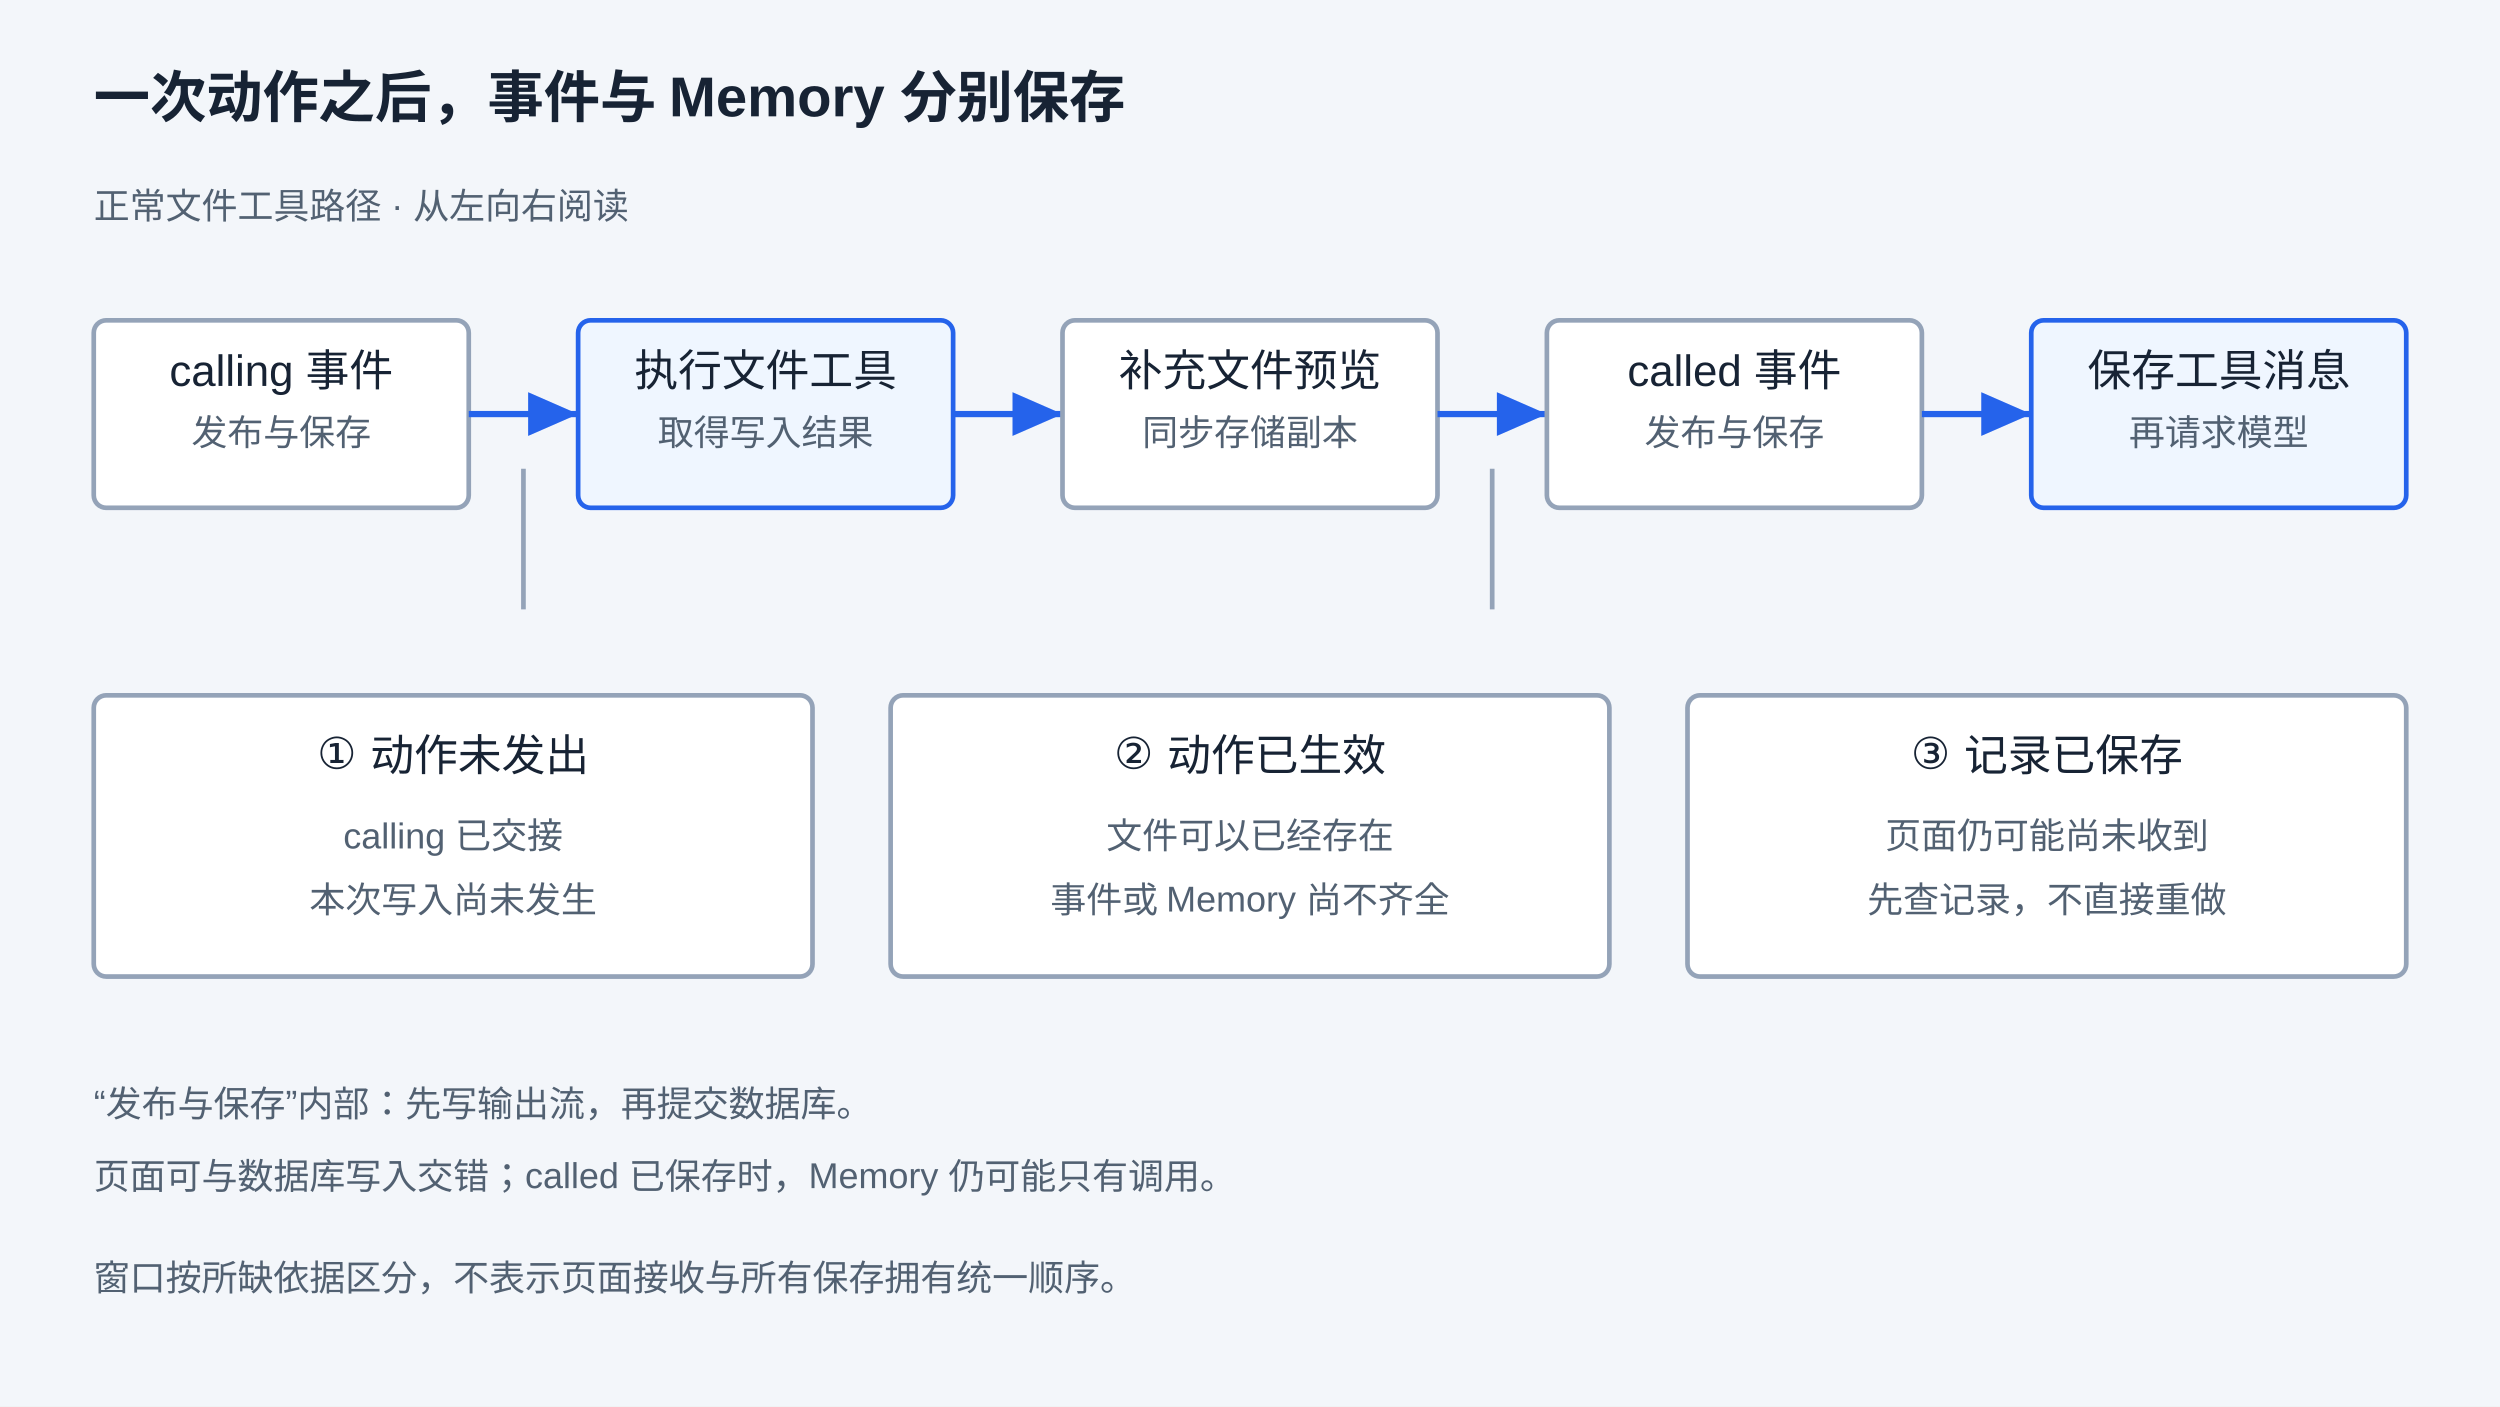
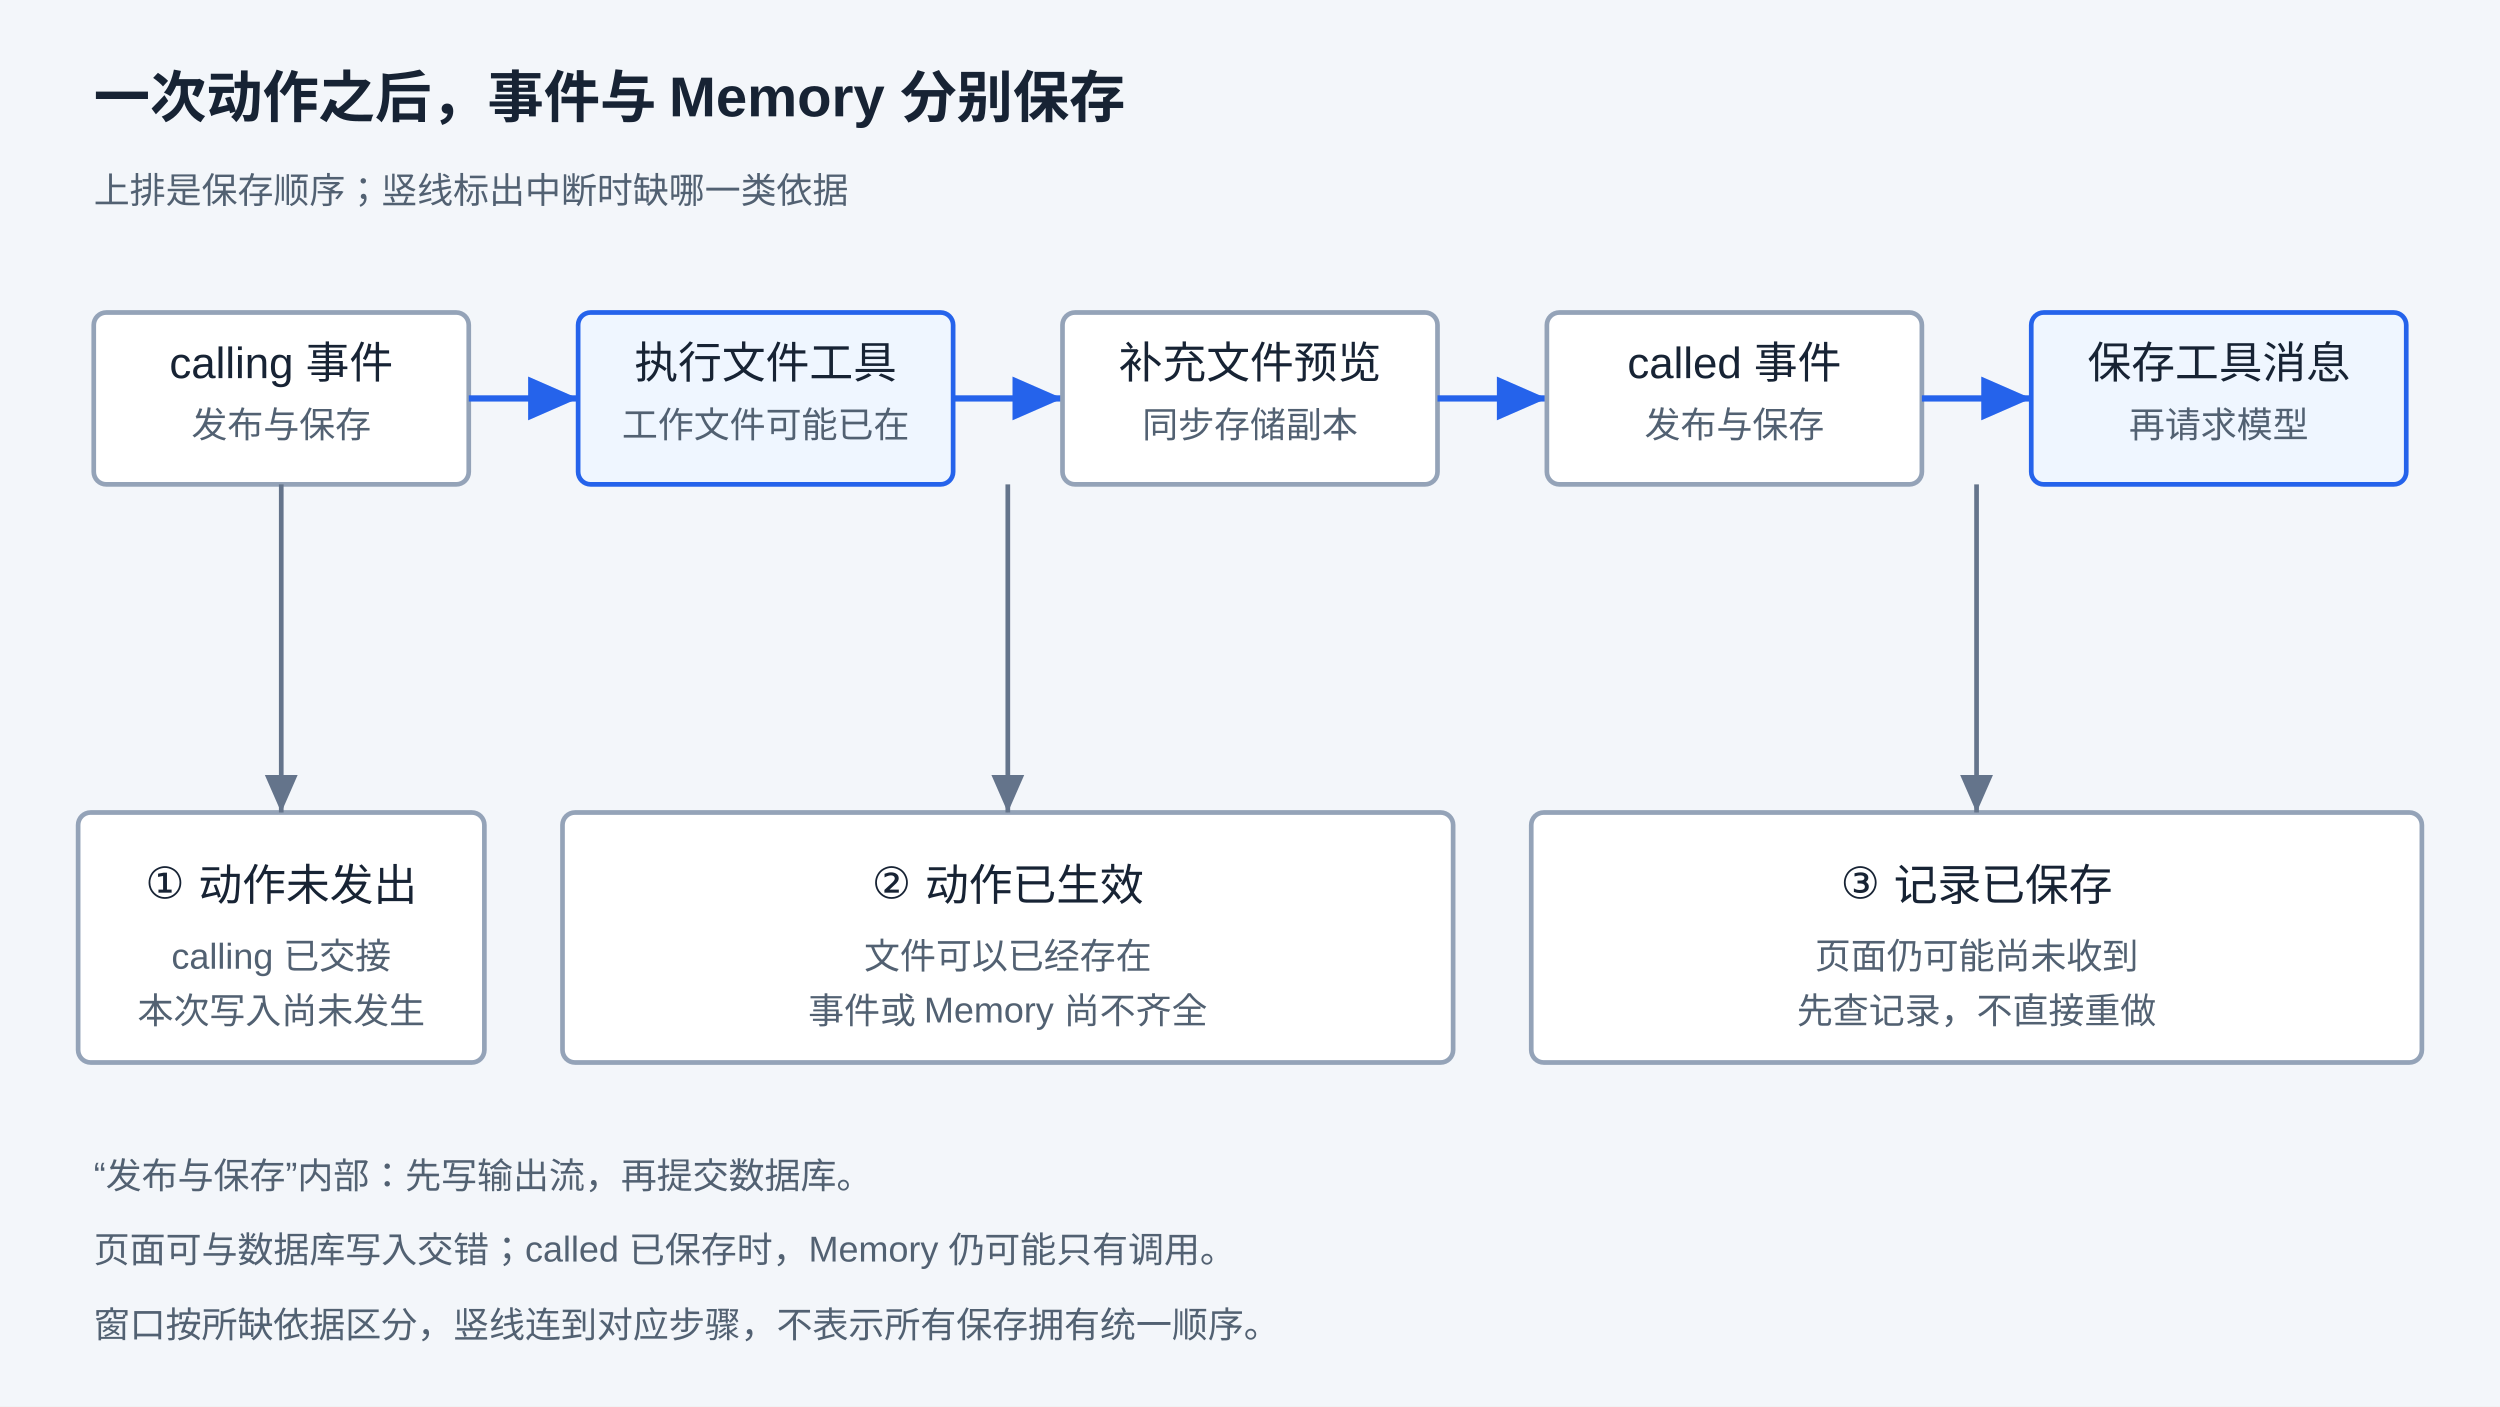
<svg xmlns="http://www.w3.org/2000/svg" width="1600" height="900" viewBox="0 0 1600 900">
  <style>text{font-family:Arial,"PingFang SC",sans-serif;fill:#172334;font-size:28px}.small{font-size:23px;fill:#526172}.title{font-size:36px;font-weight:600}</style>
  <defs>
    <marker id="arrow" markerWidth="8" markerHeight="7" refX="8" refY="3.5" orient="auto">
      <path d="M0 0 L8 3.5 L0 7Z" fill="#2563eb" />
    </marker>
+     <marker id="arrow-gray" markerWidth="8" markerHeight="7" refX="8" refY="3.5" orient="auto">
+       <path d="M0 0 L8 3.5 L0 7Z" fill="#64748b" />
+     </marker>
  </defs>
  <rect data-graph-role="background" width="1600" height="900" fill="#f3f6fa" />
  <text x="60" y="75" class="title">一次动作之后，事件与 Memory 分别保存</text>
-   <text x="60" y="140" text-anchor="start" class="small">正常文件工具路径 · 从左向右阅读</text>
-   <rect x="60" y="205" width="240" height="120" rx="8" fill="#ffffff" stroke="#94a3b8" stroke-width="3" />
-   <text x="180.0" y="247" text-anchor="middle" class="">calling 事件</text>
-   <text x="180.0" y="285" text-anchor="middle" class="small">发布与保存</text>
-   <path d="M300 265 H370" fill="none" stroke="#2563eb" stroke-width="4" marker-end="url(#arrow)" />
-   <rect x="370" y="205" width="240" height="120" rx="8" fill="#eff6ff" stroke="#2563eb" stroke-width="3" />
-   <text x="490.0" y="247" text-anchor="middle" class="">执行文件工具</text>
-   <text x="490.0" y="285" text-anchor="middle" class="small">取得写入结果</text>
-   <path d="M610 265 H680" fill="none" stroke="#2563eb" stroke-width="4" marker-end="url(#arrow)" />
-   <rect x="680" y="205" width="240" height="120" rx="8" fill="#ffffff" stroke="#94a3b8" stroke-width="3" />
-   <text x="800.0" y="247" text-anchor="middle" class="">补充文件预览</text>
-   <text x="800.0" y="285" text-anchor="middle" class="small">同步存储副本</text>
-   <path d="M920 265 H990" fill="none" stroke="#2563eb" stroke-width="4" marker-end="url(#arrow)" />
-   <rect x="990" y="205" width="240" height="120" rx="8" fill="#ffffff" stroke="#94a3b8" stroke-width="3" />
-   <text x="1110.0" y="247" text-anchor="middle" class="">called 事件</text>
-   <text x="1110.0" y="285" text-anchor="middle" class="small">发布与保存</text>
-   <path d="M1230 265 H1300" fill="none" stroke="#2563eb" stroke-width="4" marker-end="url(#arrow)" />
-   <rect x="1300" y="205" width="240" height="120" rx="8" fill="#eff6ff" stroke="#2563eb" stroke-width="3" />
-   <text x="1420.0" y="247" text-anchor="middle" class="">保存工具消息</text>
-   <text x="1420.0" y="285" text-anchor="middle" class="small">再请求模型</text>
-   <rect x="60" y="445" width="460" height="180" rx="8" fill="#ffffff" stroke="#94a3b8" stroke-width="3" />
-   <text x="290" y="492" text-anchor="middle" class="">① 动作未发出</text>
-   <text x="290" y="543" text-anchor="middle" class="small">calling 已交接</text>
-   <text x="290" y="584" text-anchor="middle" class="small">本次写入尚未发生</text>
-   <rect x="570" y="445" width="460" height="180" rx="8" fill="#ffffff" stroke="#94a3b8" stroke-width="3" />
-   <text x="800" y="492" text-anchor="middle" class="">② 动作已生效</text>
-   <text x="800" y="543" text-anchor="middle" class="small">文件可以已经存在</text>
-   <text x="800" y="584" text-anchor="middle" class="small">事件或 Memory 尚不齐全</text>
-   <rect x="1080" y="445" width="460" height="180" rx="8" fill="#ffffff" stroke="#94a3b8" stroke-width="3" />
-   <text x="1310" y="492" text-anchor="middle" class="">③ 记录已保存</text>
-   <text x="1310" y="543" text-anchor="middle" class="small">页面仍可能尚未收到</text>
-   <text x="1310" y="584" text-anchor="middle" class="small">先查记录，不直接重做</text>
-   <path d="M335 300 V390" fill="none" stroke="#94a3b8" stroke-width="3" />
-   <path d="M955 300 V390" fill="none" stroke="#94a3b8" stroke-width="3" />
-   <text x="60" y="714" text-anchor="start" class="small">“发布与保存”内部：先写输出流，再提交数据库。</text>
-   <text x="60" y="761" text-anchor="start" class="small">页面可与数据库写入交错；called 已保存时，Memory 仍可能只有调用。</text>
-   <text x="60" y="826" text-anchor="start" class="small">窗口按所缺依据区分，不表示页面接收与所有保存拥有统一顺序。</text>
+   <text x="60" y="130" class="small">上排是保存顺序；竖线标出中断时缺哪一类依据</text>
+   <rect x="60" y="200" width="240" height="110" rx="8" fill="#ffffff" stroke="#94a3b8" stroke-width="3" />
+   <text x="180" y="242" text-anchor="middle">calling 事件</text>
+   <text x="180" y="280" text-anchor="middle" class="small">发布与保存</text>
+   <path d="M300 255 H370" fill="none" stroke="#2563eb" stroke-width="4" marker-end="url(#arrow)" />
+   <rect x="370" y="200" width="240" height="110" rx="8" fill="#eff6ff" stroke="#2563eb" stroke-width="3" />
+   <text x="490" y="242" text-anchor="middle">执行文件工具</text>
+   <text x="490" y="280" text-anchor="middle" class="small">工作文件可能已在</text>
+   <path d="M610 255 H680" fill="none" stroke="#2563eb" stroke-width="4" marker-end="url(#arrow)" />
+   <rect x="680" y="200" width="240" height="110" rx="8" fill="#ffffff" stroke="#94a3b8" stroke-width="3" />
+   <text x="800" y="242" text-anchor="middle">补充文件预览</text>
+   <text x="800" y="280" text-anchor="middle" class="small">同步存储副本</text>
+   <path d="M920 255 H990" fill="none" stroke="#2563eb" stroke-width="4" marker-end="url(#arrow)" />
+   <rect x="990" y="200" width="240" height="110" rx="8" fill="#ffffff" stroke="#94a3b8" stroke-width="3" />
+   <text x="1110" y="242" text-anchor="middle">called 事件</text>
+   <text x="1110" y="280" text-anchor="middle" class="small">发布与保存</text>
+   <path d="M1230 255 H1300" fill="none" stroke="#2563eb" stroke-width="4" marker-end="url(#arrow)" />
+   <rect x="1300" y="200" width="240" height="110" rx="8" fill="#eff6ff" stroke="#2563eb" stroke-width="3" />
+   <text x="1420" y="242" text-anchor="middle">保存工具消息</text>
+   <text x="1420" y="280" text-anchor="middle" class="small">再请求模型</text>
+   <rect x="50" y="520" width="260" height="160" rx="8" fill="#ffffff" stroke="#94a3b8" stroke-width="3" />
+   <text x="180" y="575" text-anchor="middle">① 动作未发出</text>
+   <text x="180" y="620" text-anchor="middle" class="small">calling 已交接</text>
+   <text x="180" y="655" text-anchor="middle" class="small">本次写入尚未发生</text>
+   <rect x="360" y="520" width="570" height="160" rx="8" fill="#ffffff" stroke="#94a3b8" stroke-width="3" />
+   <text x="645" y="575" text-anchor="middle">② 动作已生效</text>
+   <text x="645" y="620" text-anchor="middle" class="small">文件可以已经存在</text>
+   <text x="645" y="655" text-anchor="middle" class="small">事件或 Memory 尚不齐全</text>
+   <rect x="980" y="520" width="570" height="160" rx="8" fill="#ffffff" stroke="#94a3b8" stroke-width="3" />
+   <text x="1265" y="575" text-anchor="middle">③ 记录已保存</text>
+   <text x="1265" y="620" text-anchor="middle" class="small">页面仍可能尚未收到</text>
+   <text x="1265" y="655" text-anchor="middle" class="small">先查记录，不直接重做</text>
+   <path d="M180 310 V520" fill="none" stroke="#64748b" stroke-width="3" marker-end="url(#arrow-gray)" />
+   <path d="M645 310 V520" fill="none" stroke="#64748b" stroke-width="3" marker-end="url(#arrow-gray)" />
+   <path d="M1265 310 V520" fill="none" stroke="#64748b" stroke-width="3" marker-end="url(#arrow-gray)" />
+   <text x="60" y="760" class="small">“发布与保存”内部：先写输出流，再提交数据库。</text>
+   <text x="60" y="808" class="small">页面可与数据库写入交错；called 已保存时，Memory 仍可能只有调用。</text>
+   <text x="60" y="856" class="small">窗口按所缺依据区分，竖线连到对应步骤，不表示所有保存拥有统一顺序。</text>
</svg>
